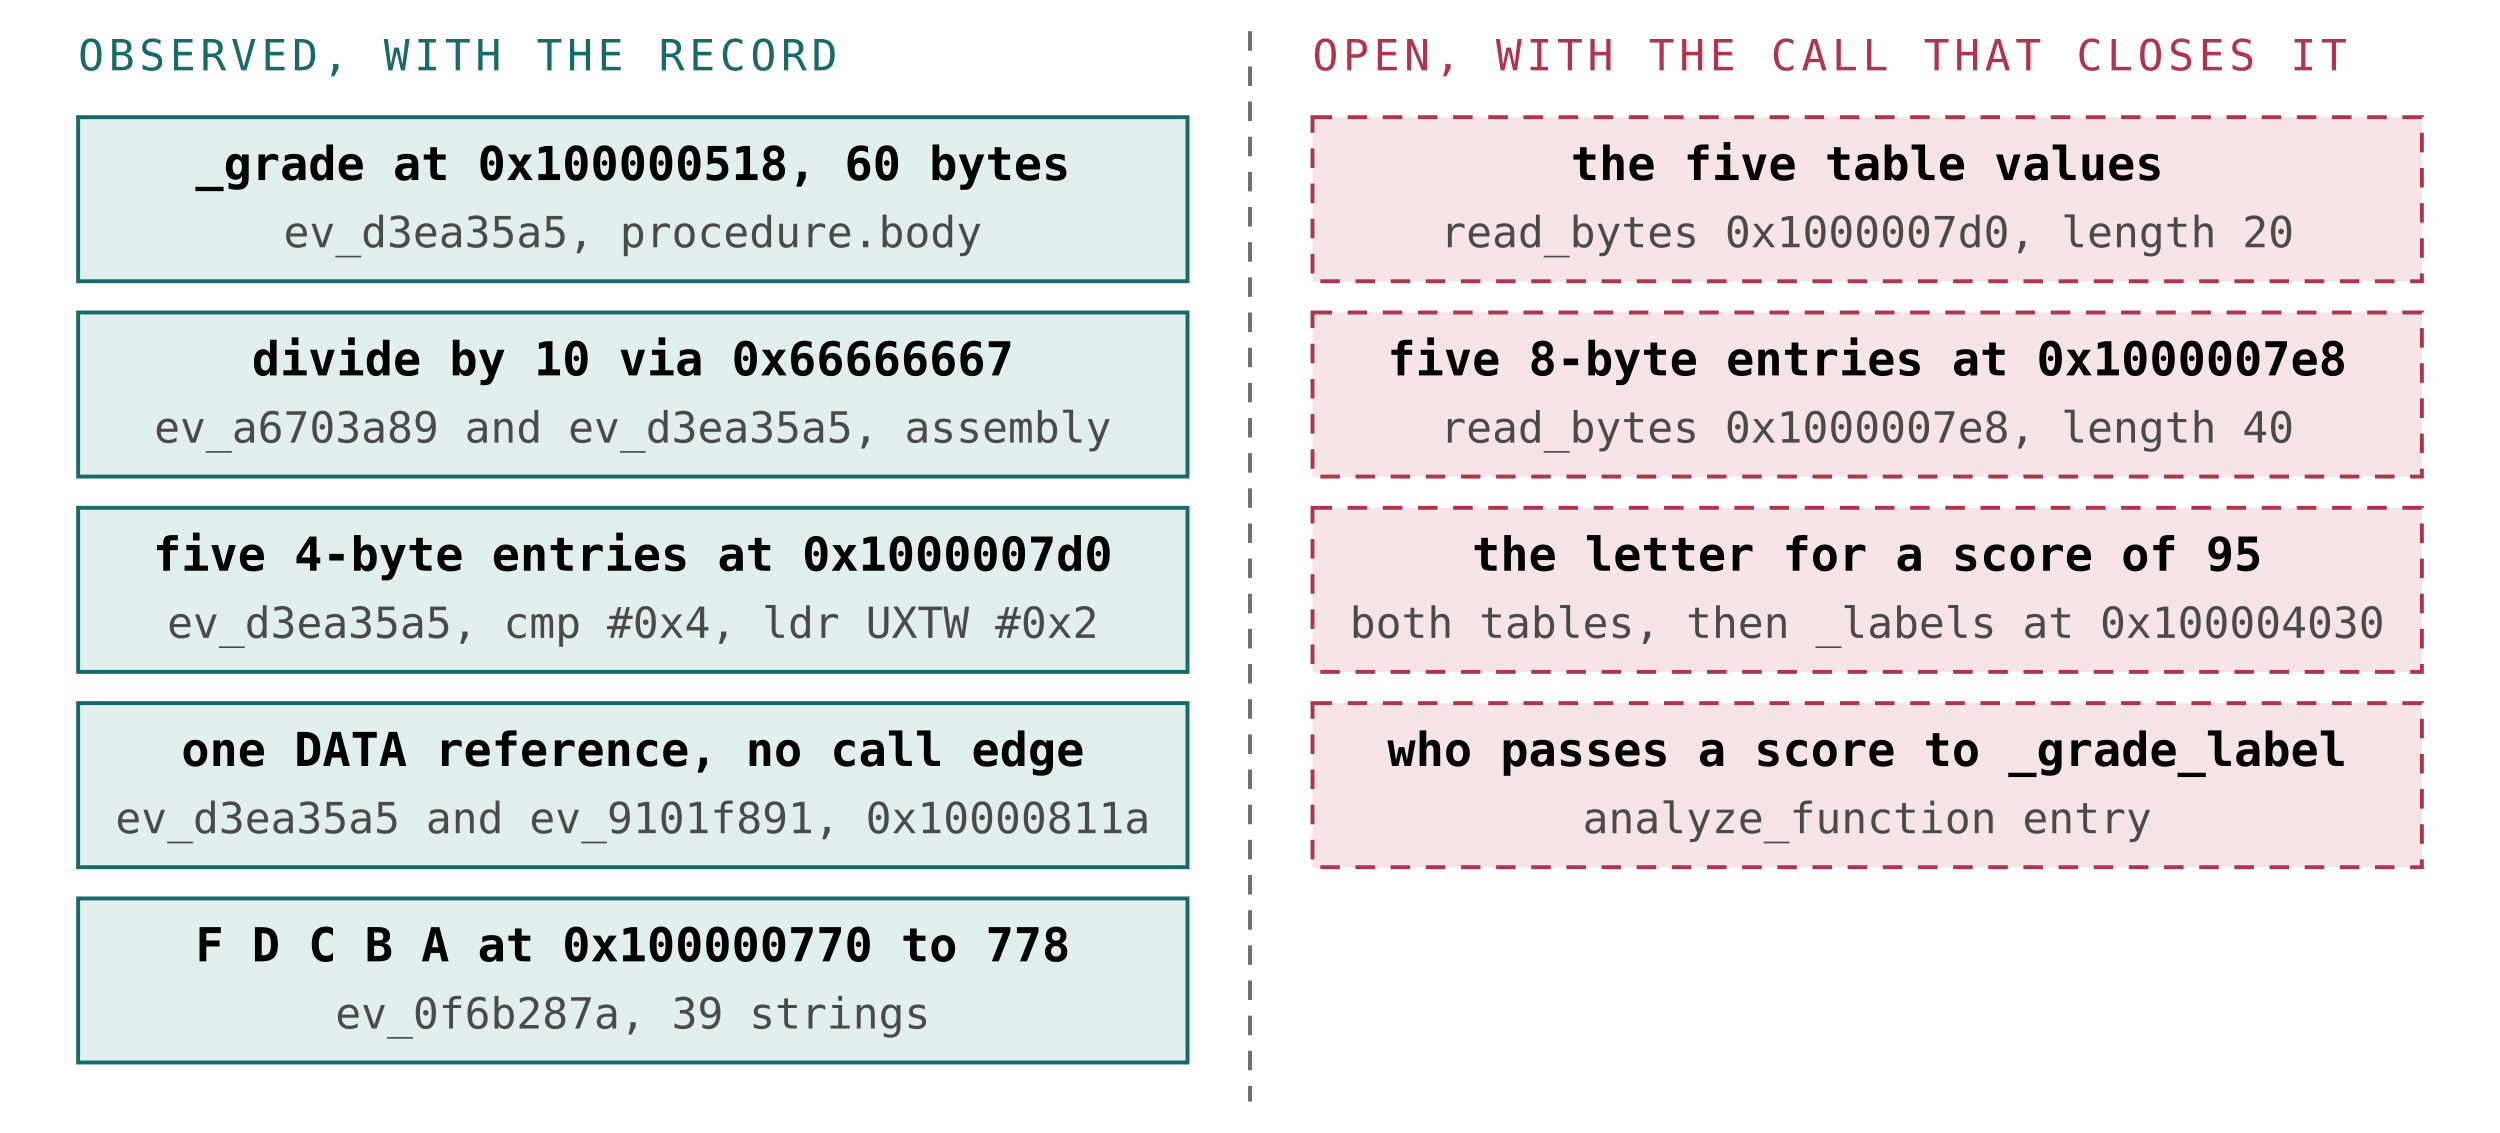
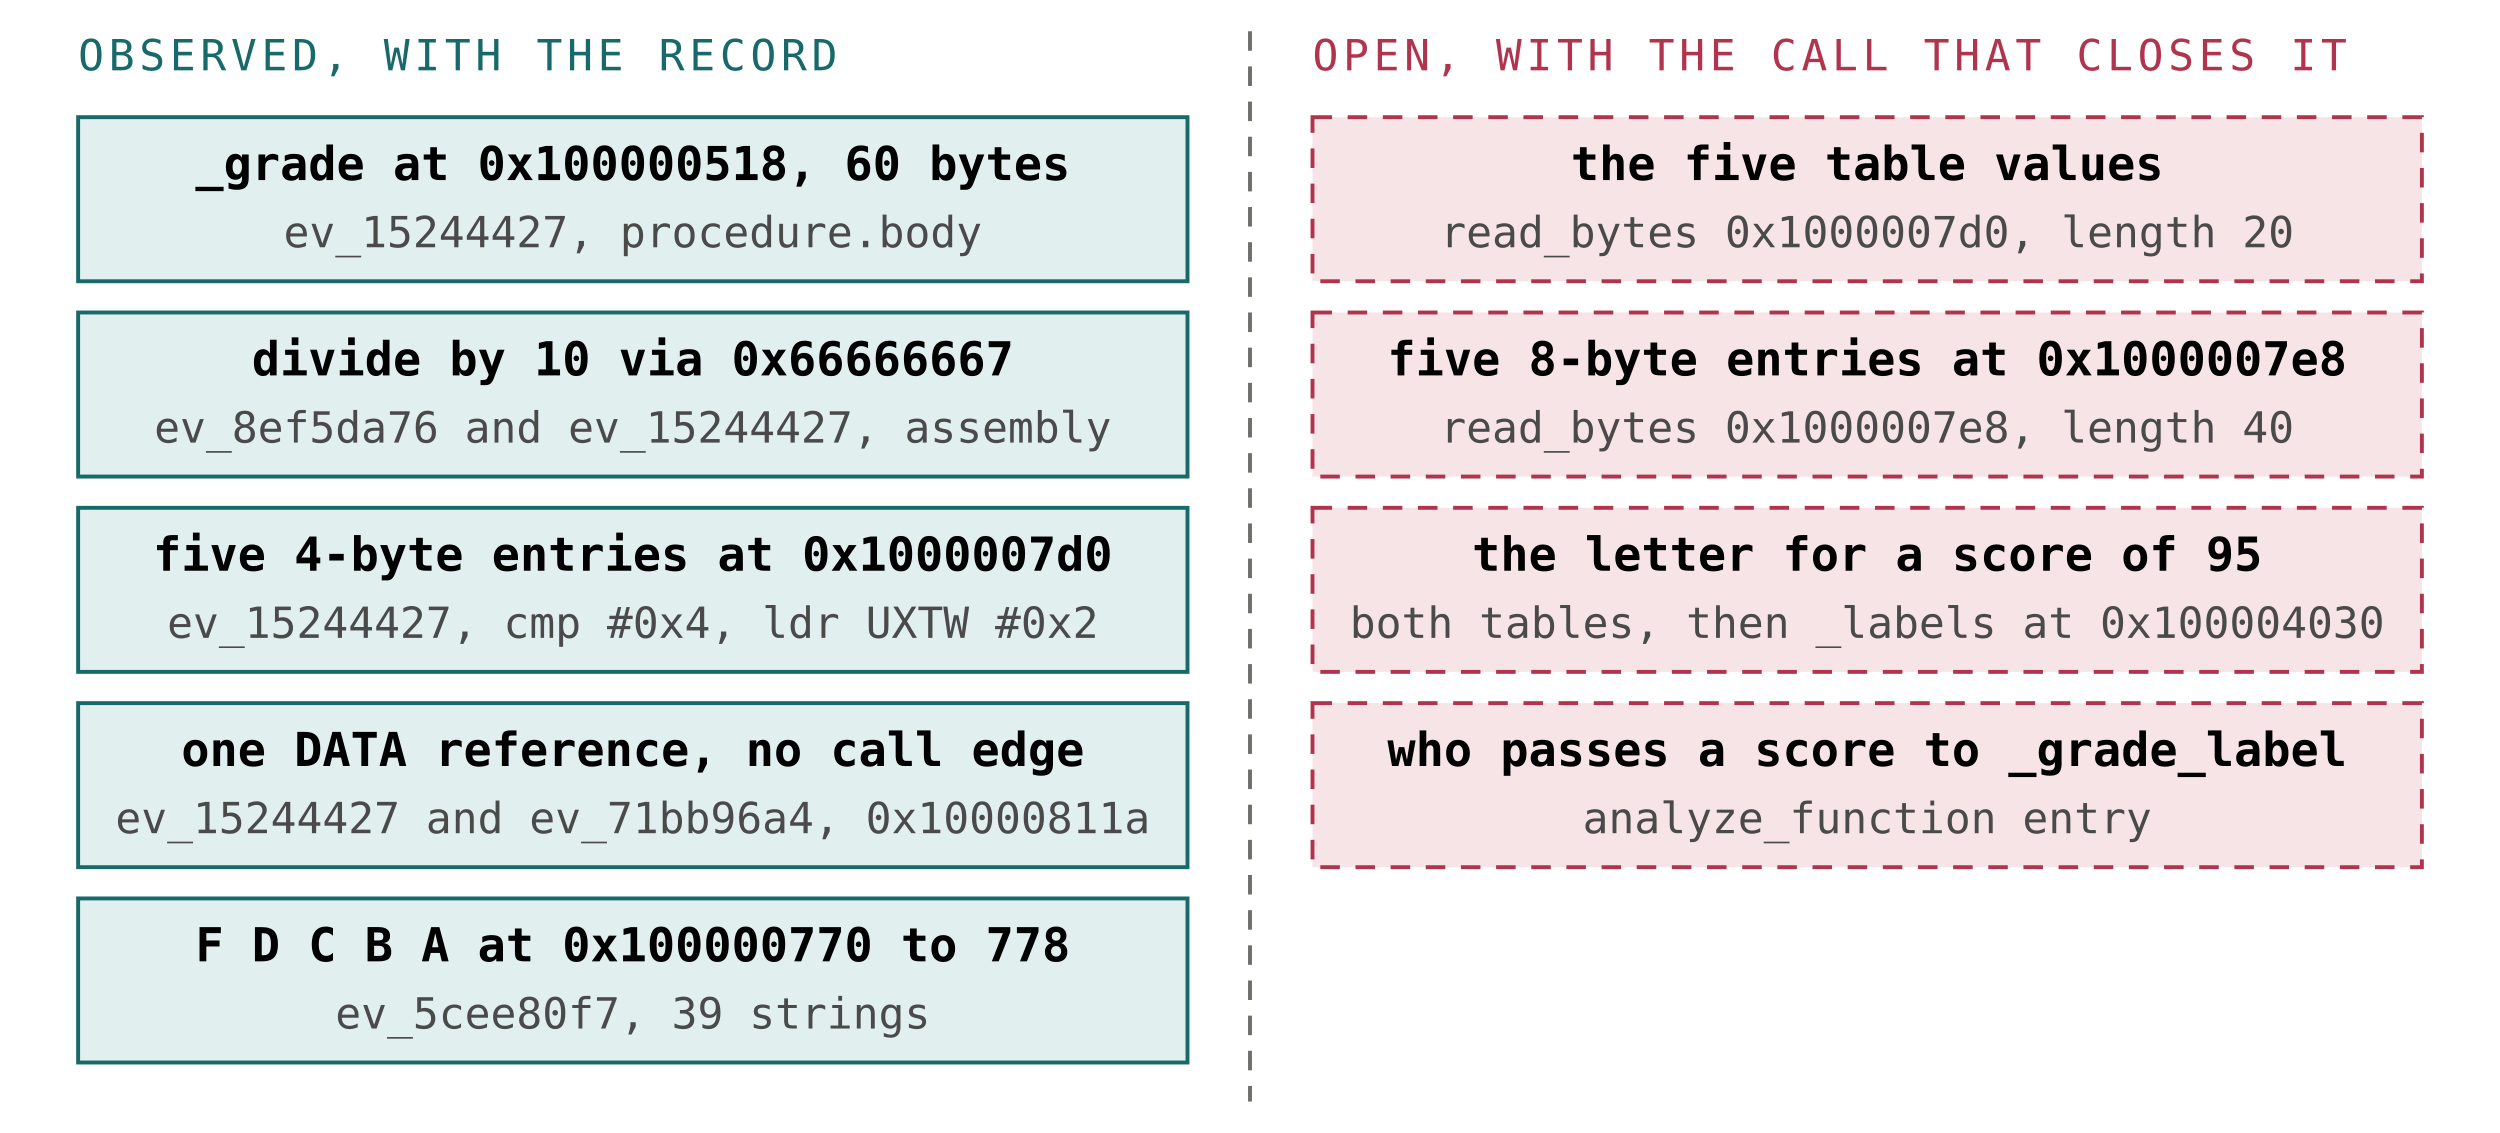
<svg xmlns="http://www.w3.org/2000/svg" viewBox="0 0 640 290" role="img" aria-labelledby="fig-8-4-title fig-8-4-desc" font-family="JetBrains Mono, ui-monospace, monospace">
  <text x="20" y="18" font-size="11" letter-spacing="1.2" fill="var(--m-teal-ink, #18696a)">OBSERVED, WITH THE RECORD</text>
  <text x="336" y="18" font-size="11" letter-spacing="1.2" fill="var(--m-rose-ink, #b0344d)">OPEN, WITH THE CALL THAT CLOSES IT</text>
  <line x1="320" y1="8" x2="320" y2="282" stroke="var(--m-ink-mute, #6f6f6a)" stroke-width="1" stroke-dasharray="5 4" />
  <rect x="20" y="30" width="284" height="42" fill="var(--m-teal-fill, #e1efee)" stroke="var(--m-teal-ink, #18696a)" />
  <text x="162" y="46.1" font-size="12" text-anchor="middle" font-weight="700">_grade at 0x100000518, 60 bytes</text>
-   <text x="162" y="63.3" font-size="11" text-anchor="middle" class="m-serif" fill="var(--m-ink-soft, #4a4a4a)">ev_d3ea35a5, procedure.body</text>
+   <text x="162" y="63.3" font-size="11" text-anchor="middle" class="m-serif" fill="var(--m-ink-soft, #4a4a4a)">ev_15244427, procedure.body</text>
  <rect x="20" y="80" width="284" height="42" fill="var(--m-teal-fill, #e1efee)" stroke="var(--m-teal-ink, #18696a)" />
  <text x="162" y="96.1" font-size="12" text-anchor="middle" font-weight="700">divide by 10 via 0x66666667</text>
-   <text x="162" y="113.3" font-size="11" text-anchor="middle" class="m-serif" fill="var(--m-ink-soft, #4a4a4a)">ev_a6703a89 and ev_d3ea35a5, assembly</text>
+   <text x="162" y="113.3" font-size="11" text-anchor="middle" class="m-serif" fill="var(--m-ink-soft, #4a4a4a)">ev_8ef5da76 and ev_15244427, assembly</text>
  <rect x="20" y="130" width="284" height="42" fill="var(--m-teal-fill, #e1efee)" stroke="var(--m-teal-ink, #18696a)" />
  <text x="162" y="146.1" font-size="12" text-anchor="middle" font-weight="700">five 4-byte entries at 0x1000007d0</text>
-   <text x="162" y="163.3" font-size="11" text-anchor="middle" class="m-serif" fill="var(--m-ink-soft, #4a4a4a)">ev_d3ea35a5, cmp #0x4, ldr UXTW #0x2</text>
+   <text x="162" y="163.3" font-size="11" text-anchor="middle" class="m-serif" fill="var(--m-ink-soft, #4a4a4a)">ev_15244427, cmp #0x4, ldr UXTW #0x2</text>
  <rect x="20" y="180" width="284" height="42" fill="var(--m-teal-fill, #e1efee)" stroke="var(--m-teal-ink, #18696a)" />
  <text x="162" y="196.1" font-size="12" text-anchor="middle" font-weight="700">one DATA reference, no call edge</text>
-   <text x="162" y="213.3" font-size="11" text-anchor="middle" class="m-serif" fill="var(--m-ink-soft, #4a4a4a)">ev_d3ea35a5 and ev_9101f891, 0x10000811a</text>
+   <text x="162" y="213.3" font-size="11" text-anchor="middle" class="m-serif" fill="var(--m-ink-soft, #4a4a4a)">ev_15244427 and ev_71bb96a4, 0x10000811a</text>
  <rect x="20" y="230" width="284" height="42" fill="var(--m-teal-fill, #e1efee)" stroke="var(--m-teal-ink, #18696a)" />
  <text x="162" y="246.1" font-size="12" text-anchor="middle" font-weight="700">F D C B A at 0x100000770 to 778</text>
-   <text x="162" y="263.3" font-size="11" text-anchor="middle" class="m-serif" fill="var(--m-ink-soft, #4a4a4a)">ev_0f6b287a, 39 strings</text>
+   <text x="162" y="263.3" font-size="11" text-anchor="middle" class="m-serif" fill="var(--m-ink-soft, #4a4a4a)">ev_5cee80f7, 39 strings</text>
  <rect x="336" y="30" width="284" height="42" fill="var(--m-rose-fill, #f7e4e7)" stroke="var(--m-rose-ink, #b0344d)" stroke-dasharray="5 4" />
  <text x="478" y="46.1" font-size="12" text-anchor="middle" font-weight="700">the five table values</text>
  <text x="478" y="63.3" font-size="11" text-anchor="middle" class="m-serif" fill="var(--m-ink-soft, #4a4a4a)">read_bytes 0x1000007d0, length 20</text>
  <rect x="336" y="80" width="284" height="42" fill="var(--m-rose-fill, #f7e4e7)" stroke="var(--m-rose-ink, #b0344d)" stroke-dasharray="5 4" />
  <text x="478" y="96.1" font-size="12" text-anchor="middle" font-weight="700">five 8-byte entries at 0x1000007e8</text>
  <text x="478" y="113.3" font-size="11" text-anchor="middle" class="m-serif" fill="var(--m-ink-soft, #4a4a4a)">read_bytes 0x1000007e8, length 40</text>
  <rect x="336" y="130" width="284" height="42" fill="var(--m-rose-fill, #f7e4e7)" stroke="var(--m-rose-ink, #b0344d)" stroke-dasharray="5 4" />
  <text x="478" y="146.1" font-size="12" text-anchor="middle" font-weight="700">the letter for a score of 95</text>
  <text x="478" y="163.3" font-size="11" text-anchor="middle" class="m-serif" fill="var(--m-ink-soft, #4a4a4a)">both tables, then _labels at 0x100004030</text>
  <rect x="336" y="180" width="284" height="42" fill="var(--m-rose-fill, #f7e4e7)" stroke="var(--m-rose-ink, #b0344d)" stroke-dasharray="5 4" />
  <text x="478" y="196.1" font-size="12" text-anchor="middle" font-weight="700">who passes a score to _grade_label</text>
  <text x="478" y="213.3" font-size="11" text-anchor="middle" class="m-serif" fill="var(--m-ink-soft, #4a4a4a)">analyze_function entry</text>
</svg>
